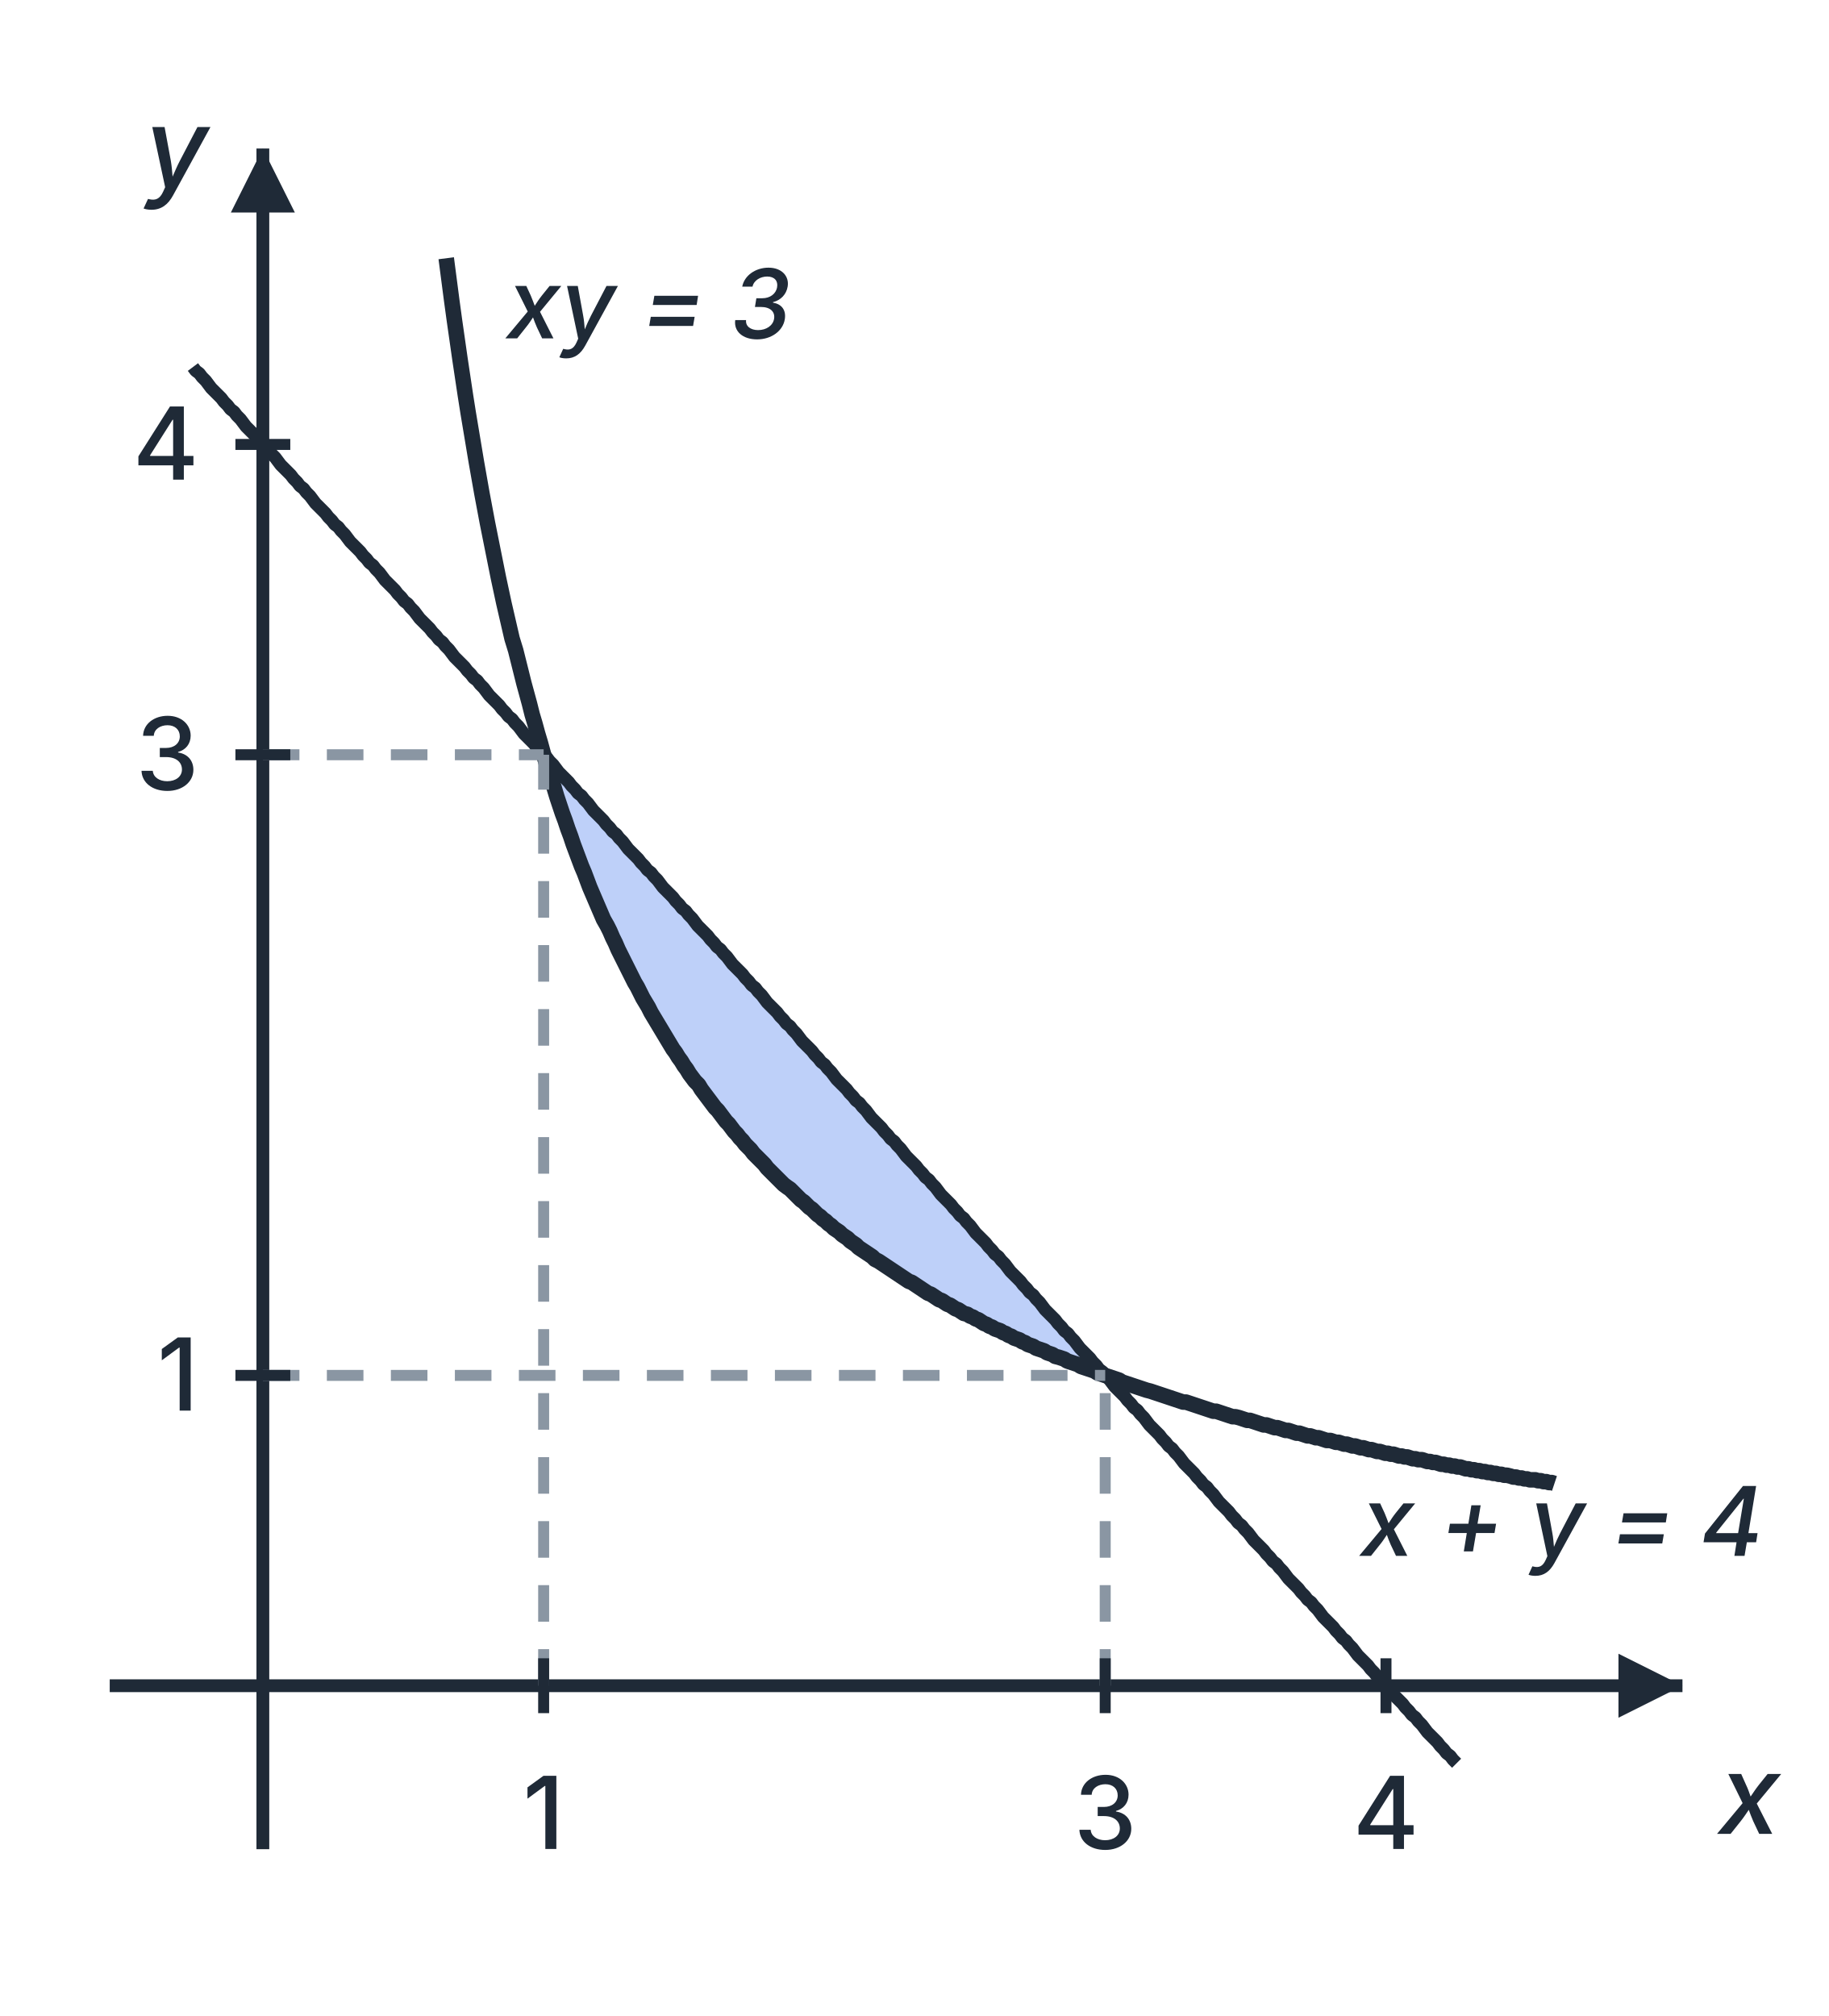
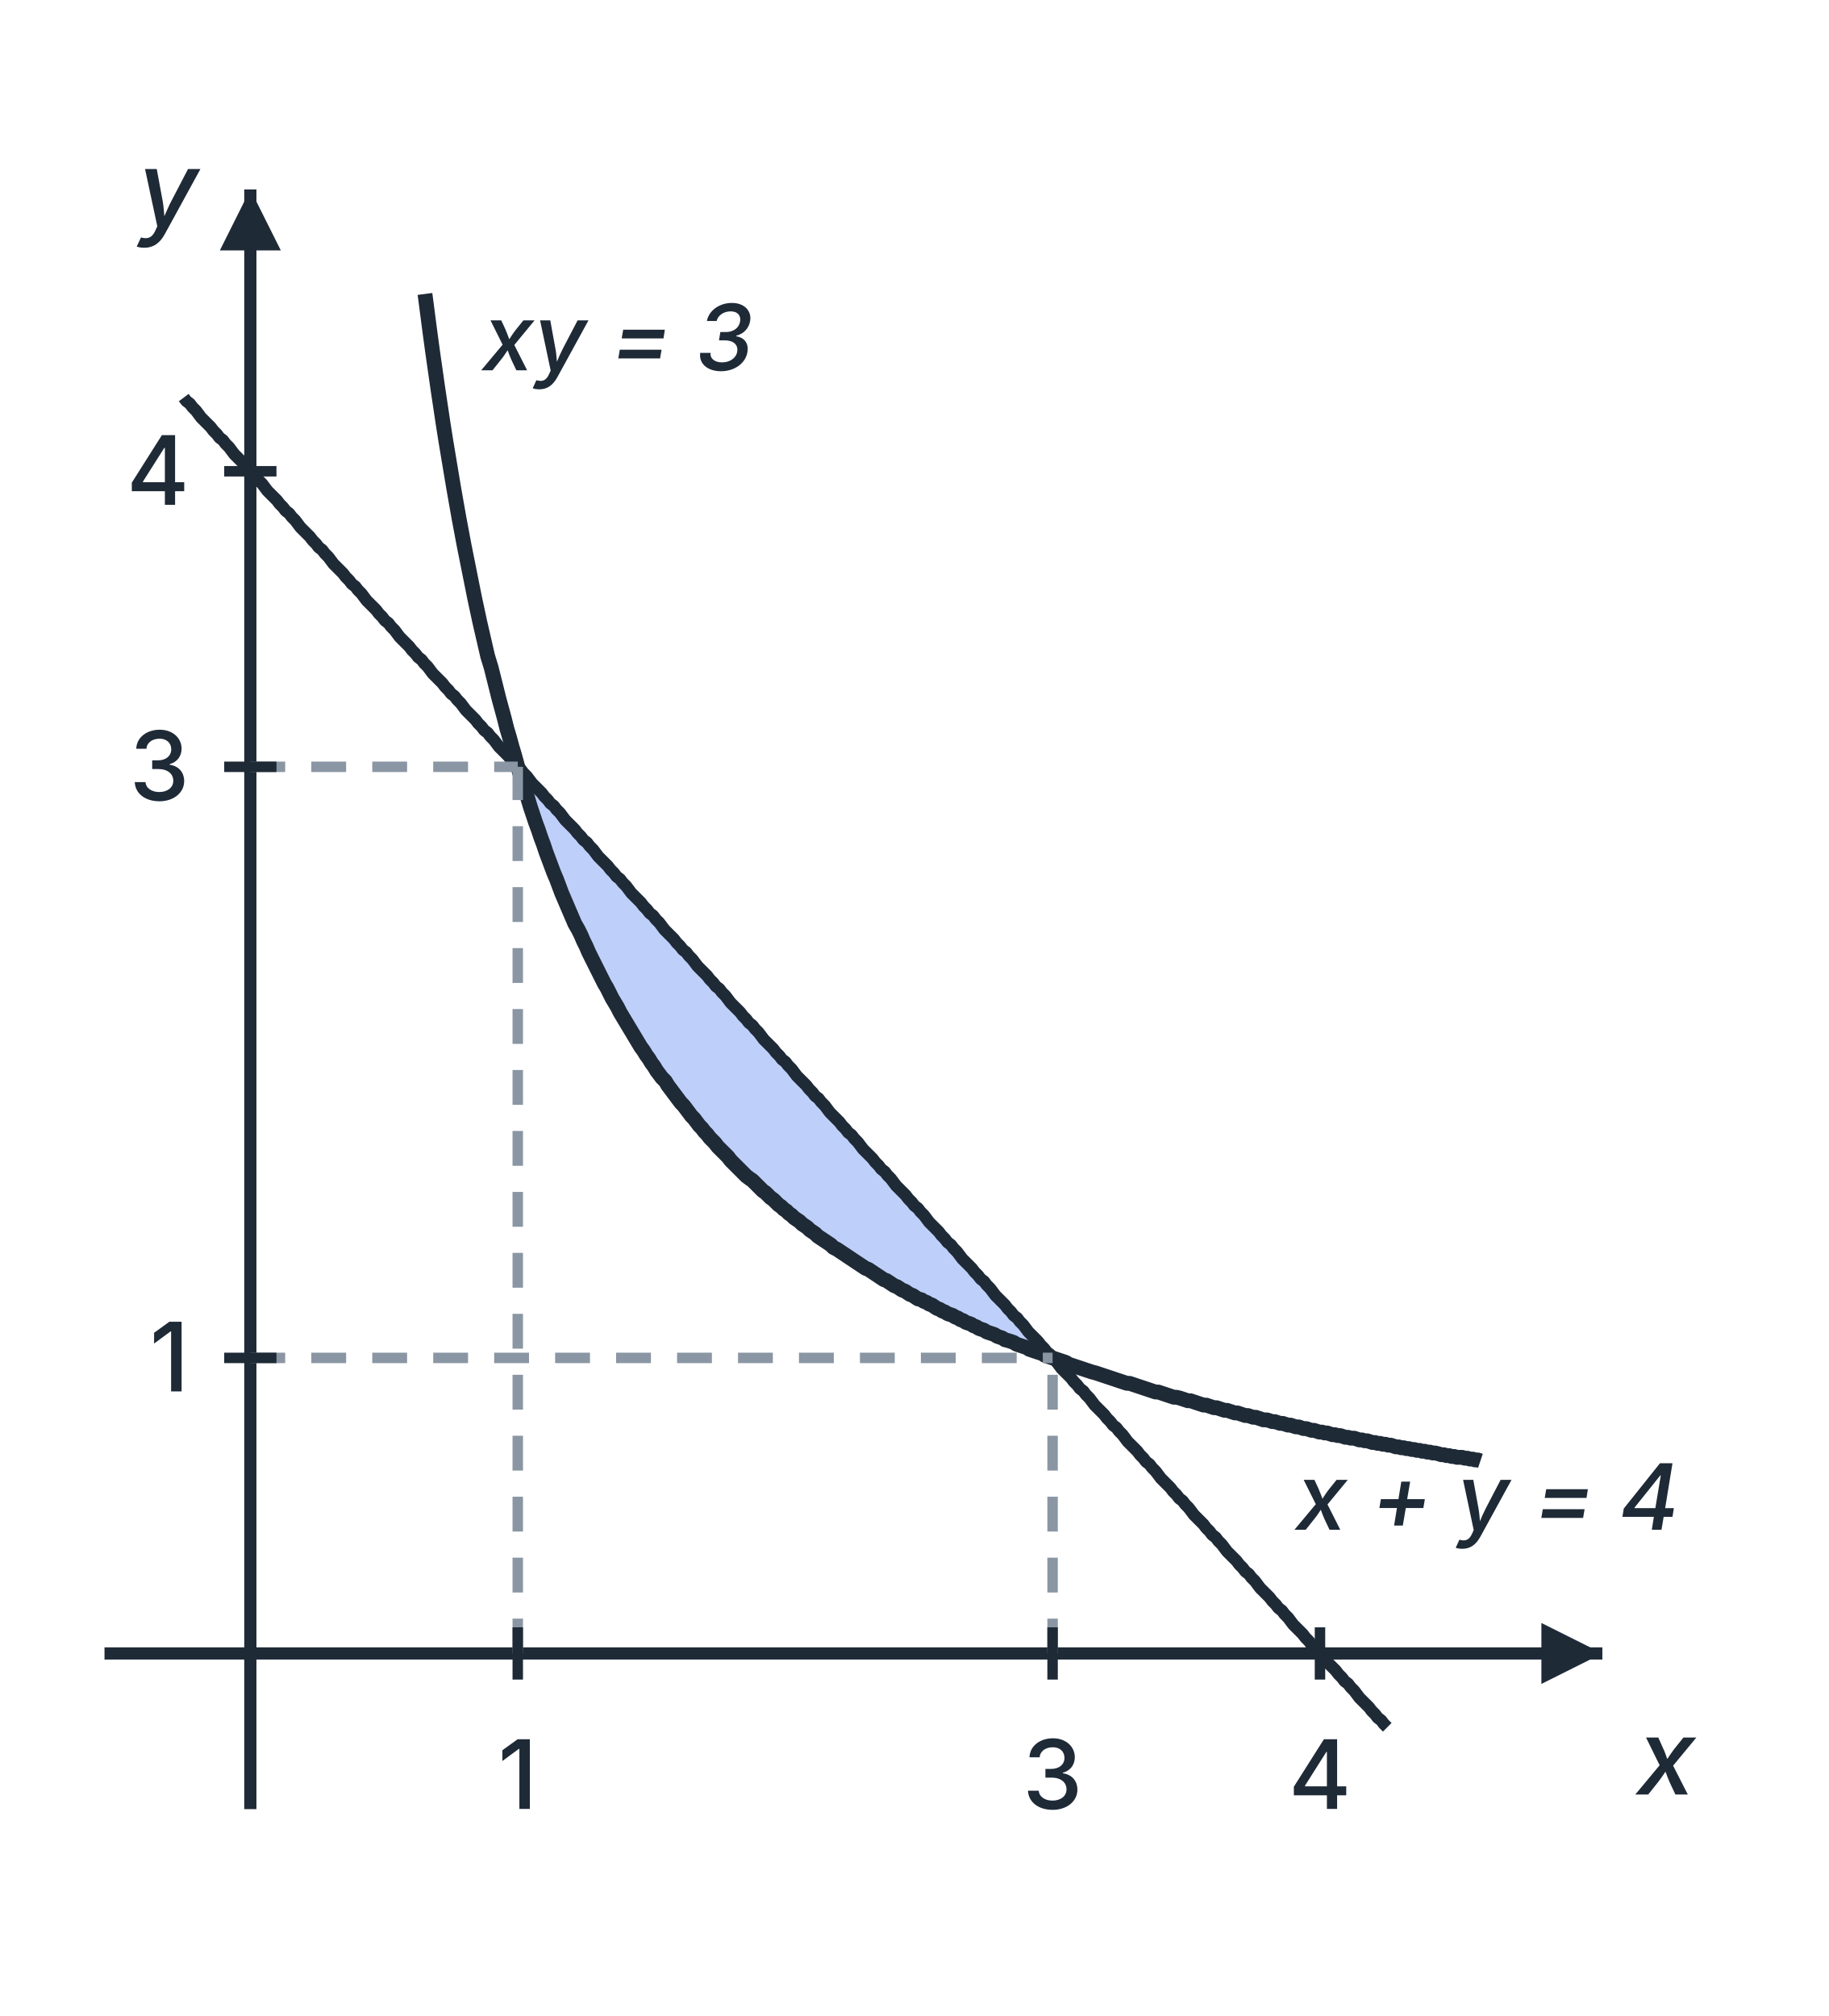
- <svg xmlns="http://www.w3.org/2000/svg" style="width:48mm;max-width:100%" viewBox="0 0 200 200" width="200" height="200" font-family="Inter, Arial, sans-serif">
+ <svg xmlns="http://www.w3.org/2000/svg" style="width:48mm;max-width:100%" viewBox="0 0 210 200" width="210" height="200" font-family="Inter, Arial, sans-serif">
  <polygon points="59.5,72.3 59.8,72.6 60.1,73.0 60.4,73.3 60.7,73.7 61.0,74.0 61.3,74.3 61.6,74.7 61.9,75.0 62.2,75.4 62.5,75.7 62.8,76.0 63.1,76.4 63.4,76.7 63.8,77.1 64.1,77.4 64.4,77.7 64.7,78.1 65.0,78.4 65.3,78.8 65.6,79.1 65.9,79.4 66.2,79.8 66.5,80.1 66.8,80.4 67.1,80.8 67.4,81.1 67.7,81.5 68.1,81.8 68.4,82.1 68.7,82.5 69.0,82.8 69.3,83.2 69.6,83.5 69.9,83.8 70.2,84.2 70.5,84.5 70.8,84.9 71.1,85.2 71.4,85.5 71.7,85.9 72.0,86.2 72.4,86.6 72.7,86.9 73.0,87.2 73.3,87.6 73.6,87.9 73.9,88.3 74.2,88.6 74.5,88.9 74.8,89.3 75.1,89.6 75.4,90.0 75.7,90.3 76.0,90.6 76.3,91.0 76.7,91.3 77.0,91.6 77.3,92.0 77.6,92.3 77.9,92.7 78.2,93.0 78.5,93.3 78.8,93.7 79.1,94.0 79.4,94.4 79.7,94.7 80.0,95.0 80.3,95.4 80.6,95.7 80.9,96.1 81.3,96.4 81.6,96.7 81.9,97.1 82.2,97.4 82.5,97.8 82.8,98.1 83.1,98.4 83.4,98.8 83.7,99.1 84.0,99.5 84.3,99.8 84.6,100.1 84.9,100.5 85.2,100.8 85.6,101.2 85.9,101.5 86.2,101.8 86.5,102.2 86.8,102.5 87.1,102.8 87.4,103.2 87.7,103.5 88.0,103.9 88.3,104.2 88.6,104.5 88.9,104.9 89.2,105.2 89.5,105.6 89.9,105.9 90.2,106.2 90.5,106.6 90.8,106.9 91.1,107.3 91.4,107.6 91.7,107.9 92.0,108.3 92.3,108.6 92.6,109.0 92.9,109.3 93.2,109.6 93.5,110.0 93.8,110.3 94.2,110.7 94.5,111.0 94.8,111.3 95.1,111.7 95.4,112.0 95.7,112.4 96.0,112.7 96.3,113.0 96.6,113.4 96.9,113.7 97.2,114.0 97.5,114.4 97.8,114.7 98.1,115.1 98.5,115.4 98.8,115.7 99.1,116.1 99.4,116.4 99.7,116.8 100.0,117.1 100.3,117.4 100.6,117.8 100.9,118.1 101.2,118.5 101.5,118.8 101.8,119.1 102.1,119.5 102.4,119.8 102.8,120.2 103.1,120.5 103.4,120.8 103.7,121.2 104.0,121.5 104.3,121.9 104.6,122.2 104.9,122.5 105.2,122.9 105.5,123.2 105.8,123.6 106.1,123.9 106.4,124.2 106.7,124.6 107.1,124.9 107.4,125.2 107.7,125.6 108.0,125.9 108.3,126.3 108.6,126.6 108.9,126.9 109.2,127.3 109.5,127.6 109.8,128.0 110.1,128.3 110.4,128.6 110.7,129.0 111.0,129.3 111.3,129.7 111.7,130.0 112.0,130.3 112.3,130.7 112.6,131.0 112.9,131.4 113.2,131.7 113.5,132.0 113.8,132.4 114.1,132.7 114.4,133.1 114.7,133.4 115.0,133.7 115.3,134.1 115.6,134.4 116.0,134.8 116.3,135.1 116.6,135.4 116.9,135.8 117.2,136.1 117.5,136.4 117.8,136.8 118.1,137.1 118.4,137.5 118.7,137.8 119.0,138.1 119.3,138.5 119.6,138.8 119.9,139.2 120.3,139.5 120.6,139.8 120.9,140.2 120.9,140.2 120.6,140.1 120.3,140.0 119.9,139.8 119.6,139.7 119.3,139.6 119.0,139.5 118.7,139.4 118.4,139.3 118.1,139.1 117.8,139.0 117.5,138.9 117.2,138.8 116.9,138.6 116.6,138.5 116.3,138.4 116.0,138.3 115.6,138.1 115.3,138.0 115.0,137.9 114.7,137.8 114.4,137.6 114.1,137.5 113.8,137.4 113.5,137.2 113.2,137.1 112.9,137.0 112.6,136.8 112.3,136.7 112.0,136.5 111.7,136.4 111.3,136.3 111.0,136.1 110.7,136.0 110.4,135.8 110.1,135.7 109.8,135.6 109.5,135.4 109.2,135.3 108.9,135.1 108.6,135.0 108.3,134.8 108.0,134.7 107.7,134.5 107.4,134.3 107.1,134.2 106.7,134.0 106.4,133.9 106.1,133.7 105.8,133.6 105.5,133.4 105.2,133.2 104.9,133.1 104.6,132.9 104.3,132.7 104.0,132.6 103.7,132.4 103.4,132.2 103.1,132.0 102.8,131.9 102.4,131.7 102.1,131.5 101.8,131.3 101.5,131.2 101.2,131.0 100.9,130.8 100.6,130.6 100.3,130.4 100.0,130.2 99.7,130.0 99.4,129.9 99.1,129.7 98.8,129.5 98.5,129.3 98.1,129.1 97.8,128.9 97.5,128.7 97.2,128.5 96.9,128.3 96.6,128.0 96.3,127.8 96.0,127.6 95.7,127.4 95.4,127.2 95.1,127.0 94.8,126.8 94.5,126.5 94.2,126.3 93.8,126.1 93.5,125.9 93.2,125.6 92.9,125.4 92.6,125.2 92.3,124.9 92.0,124.7 91.7,124.5 91.4,124.2 91.1,124.0 90.8,123.7 90.5,123.5 90.2,123.2 89.9,123.0 89.5,122.7 89.2,122.4 88.9,122.2 88.6,121.9 88.3,121.6 88.0,121.4 87.7,121.1 87.4,120.8 87.1,120.5 86.8,120.2 86.5,120.0 86.2,119.7 85.9,119.4 85.6,119.1 85.2,118.8 84.9,118.5 84.6,118.2 84.3,117.9 84.0,117.6 83.7,117.2 83.4,116.9 83.1,116.6 82.8,116.3 82.5,115.9 82.2,115.6 81.9,115.3 81.6,114.9 81.3,114.6 80.9,114.2 80.6,113.9 80.3,113.5 80.0,113.2 79.7,112.8 79.4,112.4 79.1,112.0 78.8,111.7 78.5,111.3 78.2,110.9 77.9,110.5 77.6,110.1 77.3,109.7 77.0,109.3 76.7,108.9 76.3,108.4 76.0,108.0 75.7,107.6 75.4,107.1 75.1,106.7 74.8,106.2 74.5,105.8 74.2,105.3 73.9,104.9 73.6,104.4 73.3,103.9 73.0,103.4 72.7,102.9 72.4,102.4 72.0,101.9 71.7,101.4 71.4,100.9 71.1,100.3 70.8,99.8 70.5,99.3 70.2,98.7 69.9,98.1 69.6,97.6 69.3,97.0 69.0,96.4 68.7,95.8 68.4,95.2 68.1,94.6 67.7,93.9 67.4,93.3 67.1,92.7 66.8,92.0 66.5,91.3 66.2,90.7 65.9,90.0 65.6,89.3 65.3,88.6 65.0,87.8 64.7,87.1 64.4,86.3 64.1,85.6 63.8,84.8 63.4,84.0 63.1,83.2 62.8,82.4 62.5,81.6 62.2,80.7 61.9,79.8 61.6,79.0 61.3,78.1 61.0,77.2 60.7,76.2 60.4,75.3 60.1,74.3 59.8,73.3 59.5,72.3" fill="#2563eb" fill-opacity="0.3" stroke="none" />
  <line x1="12.0" y1="174.121" x2="184.0" y2="174.121" stroke="#1f2a37" stroke-width="1.4" />
  <path d="M184.0,174.121 l-7,-3.5 v7 z" fill="#1f2a37" />
  <line x1="28.747" y1="192.0" x2="28.747" y2="6.0" stroke="#1f2a37" stroke-width="1.4" />
  <path d="M28.747,6.0 l-3.5,7 h7 z" fill="#1f2a37" />
  <text x="188.0" y="190.321" text-anchor="start" font-size="12" fill="#1f2a37" font-weight="500" font-style="italic">x</text>
  <text x="22.747" y="10.2" text-anchor="end" font-size="12" fill="#1f2a37" font-weight="500" font-style="italic">y</text>
  <polyline points="48.8,18.0 49.1,20.3 49.4,22.6 49.7,24.8 50.0,26.9 50.3,29.0 50.6,31.0 50.9,33.0 51.2,34.9 51.5,36.7 51.8,38.5 52.1,40.3 52.4,42.0 52.7,43.7 53.0,45.3 53.3,46.9 53.6,48.4 53.9,49.9 54.2,51.4 54.5,52.9 54.8,54.3 55.1,55.7 55.4,57.0 55.7,58.3 56.0,59.6 56.4,60.9 56.7,62.1 57.0,63.3 57.3,64.5 57.6,65.6 57.9,66.7 58.2,67.9 58.5,68.9 58.8,70.0 59.1,71.0 59.4,72.1 59.7,73.1 60.0,74.0 60.3,75.0 60.6,75.9 60.9,76.9 61.2,77.8 61.5,78.7 61.8,79.5 62.1,80.4 62.4,81.2 62.7,82.1 63.0,82.9 63.3,83.7 63.6,84.5 63.9,85.2 64.2,86.0 64.5,86.8 64.8,87.5 65.1,88.2 65.4,88.9 65.7,89.6 66.0,90.3 66.4,91.0 66.7,91.6 67.0,92.3 67.3,92.9 67.6,93.6 67.9,94.2 68.2,94.8 68.5,95.4 68.8,96.0 69.1,96.6 69.4,97.2 69.7,97.7 70.0,98.3 70.3,98.9 70.6,99.4 70.9,99.9 71.2,100.5 71.5,101.0 71.8,101.5 72.1,102.0 72.4,102.5 72.7,103.0 73.0,103.5 73.3,104.0 73.6,104.5 73.9,104.9 74.2,105.4 74.5,105.8 74.8,106.3 75.1,106.7 75.4,107.2 75.7,107.6 76.0,108.0 76.4,108.4 76.7,108.9 77.0,109.3 77.3,109.7 77.6,110.1 77.9,110.5 78.2,110.9 78.5,111.2 78.8,111.6 79.1,112.0 79.4,112.4 79.7,112.7 80.0,113.1 80.3,113.5 80.6,113.8 80.9,114.2 81.2,114.5 81.5,114.9 81.8,115.2 82.1,115.5 82.4,115.9 82.7,116.2 83.0,116.5 83.3,116.8 83.6,117.1 83.9,117.5 84.2,117.8 84.5,118.1 84.8,118.4 85.1,118.7 85.4,119.0 85.7,119.3 86.1,119.6 86.4,119.8 86.7,120.1 87.0,120.4 87.3,120.7 87.6,121.0 87.9,121.2 88.2,121.5 88.5,121.8 88.8,122.0 89.1,122.3 89.4,122.6 89.7,122.8 90.0,123.1 90.3,123.3 90.6,123.6 90.9,123.8 91.2,124.1 91.5,124.3 91.8,124.5 92.1,124.8 92.4,125.0 92.7,125.2 93.0,125.5 93.3,125.7 93.6,125.9 93.9,126.2 94.2,126.4 94.5,126.6 94.8,126.8 95.1,127.0 95.4,127.2 95.7,127.5 96.1,127.7 96.4,127.9 96.7,128.1 97.0,128.3 97.3,128.5 97.6,128.7 97.9,128.9 98.2,129.1 98.5,129.3 98.8,129.5 99.1,129.7 99.4,129.9 99.7,130.0 100.0,130.2 100.3,130.4 100.6,130.6 100.9,130.8 101.2,131.0 101.5,131.2 101.8,131.3 102.1,131.5 102.4,131.7 102.7,131.9 103.0,132.0 103.3,132.2 103.6,132.4 103.9,132.5 104.2,132.7 104.5,132.9 104.8,133.0 105.1,133.2 105.4,133.4 105.8,133.5 106.1,133.7 106.4,133.8 106.7,134.0 107.0,134.1 107.3,134.3 107.6,134.5 107.9,134.6 108.2,134.8 108.5,134.9 108.8,135.1 109.1,135.2 109.4,135.3 109.7,135.5 110.0,135.6 110.3,135.8 110.6,135.9 110.9,136.1 111.2,136.2 111.5,136.3 111.8,136.5 112.1,136.6 112.4,136.8 112.7,136.9 113.0,137.0 113.3,137.2 113.6,137.3 113.9,137.4 114.2,137.5 114.5,137.7 114.8,137.8 115.1,137.9 115.4,138.1 115.8,138.2 116.1,138.3 116.4,138.4 116.7,138.6 117.0,138.7 117.3,138.8 117.6,138.9 117.9,139.0 118.2,139.2 118.5,139.3 118.8,139.4 119.1,139.5 119.4,139.6 119.7,139.7 120.0,139.9 120.3,140.0 120.6,140.1 120.9,140.2 121.2,140.3 121.5,140.4 121.8,140.5 122.1,140.6 122.4,140.7 122.7,140.9 123.0,141.0 123.3,141.1 123.6,141.2 123.9,141.3 124.2,141.4 124.5,141.5 124.8,141.6 125.1,141.7 125.4,141.8 125.8,141.9 126.1,142.0 126.4,142.1 126.7,142.2 127.0,142.3 127.3,142.4 127.6,142.5 127.9,142.6 128.2,142.7 128.5,142.8 128.8,142.9 129.1,143.0 129.4,143.1 129.7,143.1 130.0,143.2 130.3,143.3 130.6,143.4 130.9,143.5 131.2,143.6 131.5,143.7 131.8,143.8 132.1,143.9 132.4,144.0 132.7,144.1 133.0,144.1 133.3,144.2 133.6,144.3 133.9,144.4 134.2,144.5 134.5,144.6 134.8,144.7 135.1,144.7 135.5,144.8 135.8,144.9 136.1,145.0 136.4,145.1 136.7,145.1 137.0,145.2 137.3,145.3 137.6,145.4 137.9,145.5 138.2,145.6 138.5,145.6 138.8,145.7 139.1,145.8 139.4,145.9 139.7,145.9 140.0,146.0 140.3,146.1 140.6,146.2 140.9,146.2 141.2,146.3 141.5,146.4 141.8,146.5 142.1,146.5 142.4,146.6 142.7,146.7 143.0,146.8 143.3,146.8 143.6,146.9 143.9,147.0 144.2,147.0 144.5,147.1 144.8,147.2 145.1,147.3 145.5,147.3 145.8,147.4 146.1,147.5 146.4,147.5 146.7,147.6 147.0,147.7 147.3,147.7 147.6,147.8 147.9,147.9 148.2,147.9 148.5,148.0 148.8,148.1 149.1,148.1 149.4,148.2 149.7,148.3 150.0,148.3 150.3,148.4 150.6,148.5 150.9,148.5 151.2,148.6 151.5,148.7 151.8,148.7 152.1,148.8 152.4,148.8 152.7,148.9 153.0,149.0 153.3,149.0 153.6,149.1 153.9,149.1 154.2,149.2 154.5,149.3 154.8,149.3 155.1,149.4 155.5,149.4 155.8,149.5 156.1,149.6 156.4,149.6 156.7,149.7 157.0,149.7 157.3,149.8 157.6,149.9 157.9,149.9 158.2,150.0 158.5,150.0 158.8,150.1 159.1,150.1 159.4,150.2 159.7,150.2 160.0,150.3 160.3,150.4 160.6,150.4 160.9,150.5 161.2,150.5 161.5,150.6 161.8,150.6 162.1,150.7 162.4,150.7 162.7,150.8 163.0,150.8 163.3,150.9 163.6,150.9 163.9,151.0 164.2,151.0 164.5,151.1 164.8,151.1 165.2,151.2 165.5,151.3 165.8,151.3 166.1,151.4 166.4,151.4 166.7,151.5 167.0,151.5 167.3,151.6 167.6,151.6 167.9,151.6 168.2,151.7 168.5,151.7 168.8,151.8 169.1,151.8 169.4,151.9 169.7,151.9 170.0,152.0" fill="none" stroke="#1f2a37" stroke-width="1.7" stroke-linejoin="round" />
  <polyline points="21.1,29.9 21.4,30.3 21.8,30.6 22.1,31.0 22.5,31.4 22.8,31.8 23.1,32.2 23.5,32.6 23.8,32.9 24.2,33.3 24.5,33.7 24.9,34.1 25.2,34.5 25.6,34.8 25.9,35.2 26.3,35.6 26.6,36.0 26.9,36.4 27.3,36.8 27.6,37.1 28.0,37.5 28.3,37.9 28.7,38.3 29.0,38.7 29.4,39.0 29.7,39.4 30.1,39.8 30.4,40.2 30.7,40.6 31.1,41.0 31.4,41.3 31.8,41.7 32.1,42.1 32.5,42.5 32.8,42.9 33.2,43.2 33.5,43.6 33.9,44.0 34.2,44.4 34.5,44.8 34.9,45.2 35.2,45.5 35.6,45.9 35.9,46.3 36.3,46.7 36.6,47.1 37.0,47.4 37.3,47.8 37.7,48.2 38.0,48.6 38.3,49.0 38.7,49.4 39.0,49.7 39.4,50.1 39.7,50.5 40.1,50.9 40.4,51.3 40.8,51.6 41.1,52.0 41.5,52.4 41.8,52.8 42.1,53.2 42.5,53.6 42.8,53.9 43.2,54.3 43.5,54.7 43.9,55.1 44.2,55.5 44.6,55.8 44.9,56.2 45.3,56.6 45.6,57.0 45.9,57.4 46.3,57.8 46.6,58.1 47.0,58.5 47.3,58.9 47.7,59.3 48.0,59.7 48.4,60.0 48.7,60.4 49.1,60.8 49.4,61.2 49.7,61.6 50.1,62.0 50.4,62.3 50.8,62.7 51.1,63.1 51.5,63.5 51.8,63.9 52.2,64.2 52.5,64.6 52.9,65.0 53.2,65.4 53.5,65.8 53.9,66.2 54.2,66.5 54.6,66.9 54.9,67.3 55.3,67.7 55.6,68.1 56.0,68.4 56.3,68.8 56.7,69.2 57.0,69.6 57.3,70.0 57.7,70.4 58.0,70.7 58.4,71.1 58.7,71.5 59.1,71.9 59.4,72.3 59.8,72.6 60.1,73.0 60.5,73.4 60.8,73.8 61.1,74.2 61.5,74.6 61.8,74.9 62.2,75.3 62.5,75.7 62.9,76.1 63.2,76.5 63.6,76.8 63.9,77.2 64.3,77.6 64.6,78.0 64.9,78.4 65.3,78.8 65.6,79.1 66.0,79.5 66.3,79.9 66.7,80.3 67.0,80.7 67.4,81.0 67.7,81.4 68.1,81.8 68.4,82.2 68.7,82.6 69.1,83.0 69.4,83.3 69.8,83.7 70.1,84.1 70.5,84.5 70.8,84.9 71.2,85.2 71.5,85.6 71.9,86.0 72.2,86.4 72.5,86.8 72.9,87.2 73.2,87.5 73.6,87.9 73.9,88.3 74.3,88.7 74.6,89.1 75.0,89.4 75.3,89.8 75.7,90.2 76.0,90.6 76.3,91.0 76.7,91.4 77.0,91.7 77.4,92.1 77.7,92.5 78.1,92.9 78.4,93.3 78.8,93.6 79.1,94.0 79.5,94.4 79.8,94.8 80.1,95.2 80.5,95.6 80.8,95.9 81.2,96.3 81.5,96.7 81.9,97.1 82.2,97.5 82.6,97.8 82.9,98.2 83.3,98.6 83.6,99.0 83.9,99.4 84.3,99.8 84.6,100.1 85.0,100.5 85.3,100.9 85.7,101.3 86.0,101.7 86.4,102.0 86.7,102.4 87.1,102.8 87.4,103.2 87.7,103.6 88.1,104.0 88.4,104.3 88.8,104.7 89.1,105.1 89.5,105.5 89.8,105.9 90.2,106.2 90.5,106.6 90.9,107.0 91.2,107.4 91.5,107.8 91.9,108.2 92.2,108.5 92.6,108.9 92.9,109.3 93.3,109.7 93.6,110.1 94.0,110.4 94.3,110.8 94.7,111.2 95.0,111.6 95.3,112.0 95.7,112.4 96.0,112.7 96.4,113.1 96.7,113.5 97.1,113.9 97.4,114.3 97.8,114.6 98.1,115.0 98.5,115.4 98.8,115.8 99.1,116.2 99.5,116.6 99.8,116.9 100.2,117.3 100.5,117.7 100.9,118.1 101.2,118.5 101.6,118.8 101.9,119.2 102.3,119.6 102.6,120.0 102.9,120.4 103.3,120.8 103.6,121.1 104.0,121.5 104.3,121.9 104.7,122.3 105.0,122.7 105.4,123.0 105.7,123.4 106.1,123.8 106.4,124.2 106.7,124.6 107.1,125.0 107.4,125.3 107.8,125.7 108.1,126.1 108.5,126.5 108.8,126.9 109.2,127.2 109.5,127.6 109.9,128.0 110.2,128.4 110.5,128.8 110.9,129.2 111.2,129.5 111.6,129.9 111.9,130.3 112.3,130.7 112.6,131.1 113.0,131.4 113.3,131.8 113.7,132.2 114.0,132.6 114.3,133.0 114.7,133.4 115.0,133.7 115.4,134.1 115.7,134.5 116.1,134.9 116.4,135.3 116.8,135.6 117.1,136.0 117.5,136.4 117.8,136.8 118.1,137.2 118.5,137.6 118.8,137.9 119.2,138.3 119.5,138.7 119.9,139.1 120.2,139.5 120.6,139.8 120.9,140.2 121.3,140.6 121.6,141.0 121.9,141.4 122.3,141.8 122.6,142.1 123.0,142.5 123.3,142.9 123.7,143.3 124.0,143.7 124.4,144.0 124.7,144.4 125.1,144.8 125.4,145.2 125.7,145.6 126.1,146.0 126.4,146.3 126.8,146.7 127.1,147.1 127.5,147.5 127.8,147.9 128.2,148.2 128.5,148.6 128.9,149.0 129.2,149.4 129.5,149.8 129.9,150.2 130.2,150.5 130.6,150.9 130.9,151.3 131.3,151.7 131.6,152.1 132.0,152.4 132.3,152.8 132.7,153.2 133.0,153.6 133.3,154.0 133.7,154.4 134.0,154.7 134.4,155.1 134.7,155.5 135.1,155.9 135.4,156.3 135.8,156.6 136.1,157.0 136.5,157.4 136.8,157.8 137.1,158.2 137.5,158.6 137.8,158.9 138.2,159.3 138.5,159.7 138.9,160.1 139.2,160.5 139.6,160.8 139.9,161.2 140.3,161.6 140.6,162.0 140.9,162.4 141.3,162.8 141.6,163.1 142.0,163.5 142.3,163.9 142.7,164.3 143.0,164.7 143.4,165.0 143.7,165.4 144.1,165.8 144.4,166.2 144.7,166.6 145.1,167.0 145.4,167.3 145.8,167.7 146.1,168.1 146.5,168.5 146.8,168.9 147.2,169.2 147.5,169.6 147.9,170.0 148.2,170.4 148.5,170.8 148.9,171.2 149.2,171.5 149.6,171.9 149.9,172.3 150.3,172.7 150.6,173.1 151.0,173.4 151.3,173.8 151.7,174.2 152.0,174.6 152.3,175.0 152.7,175.4 153.0,175.7 153.4,176.1 153.7,176.5 154.1,176.9 154.4,177.3 154.8,177.6 155.1,178.0 155.5,178.4 155.8,178.8 156.1,179.2 156.5,179.6 156.8,179.9 157.2,180.3 157.5,180.7 157.9,181.1 158.2,181.5 158.6,181.8 158.9,182.2 159.3,182.6" fill="none" stroke="#1f2a37" stroke-width="1.4" stroke-linejoin="round" />
  <line x1="59.455" y1="174.121" x2="59.455" y2="72.303" stroke="#8a96a3" stroke-width="1.2" stroke-dasharray="4 3" />
  <line x1="120.869" y1="174.121" x2="120.869" y2="140.182" stroke="#8a96a3" stroke-width="1.2" stroke-dasharray="4 3" />
  <line x1="28.747" y1="72.303" x2="59.455" y2="72.303" stroke="#8a96a3" stroke-width="1.2" stroke-dasharray="4 3" />
  <line x1="28.747" y1="140.182" x2="120.869" y2="140.182" stroke="#8a96a3" stroke-width="1.2" stroke-dasharray="4 3" />
  <line x1="59.455" y1="171.121" x2="59.455" y2="177.121" stroke="#1f2a37" stroke-width="1.2" />
  <text x="59.455" y="191.971" text-anchor="middle" font-size="11" fill="#1f2a37" font-weight="500">1</text>
  <line x1="120.869" y1="171.121" x2="120.869" y2="177.121" stroke="#1f2a37" stroke-width="1.2" />
  <text x="120.869" y="191.971" text-anchor="middle" font-size="11" fill="#1f2a37" font-weight="500">3</text>
  <line x1="151.576" y1="171.121" x2="151.576" y2="177.121" stroke="#1f2a37" stroke-width="1.2" />
  <text x="151.576" y="191.971" text-anchor="middle" font-size="11" fill="#1f2a37" font-weight="500">4</text>
  <line x1="25.747" y1="140.182" x2="31.747" y2="140.182" stroke="#1f2a37" stroke-width="1.2" />
  <text x="21.747" y="144.032" text-anchor="end" font-size="11" fill="#1f2a37" font-weight="500">1</text>
  <line x1="25.747" y1="72.303" x2="31.747" y2="72.303" stroke="#1f2a37" stroke-width="1.2" />
  <text x="21.747" y="76.153" text-anchor="end" font-size="11" fill="#1f2a37" font-weight="500">3</text>
  <line x1="25.747" y1="38.364" x2="31.747" y2="38.364" stroke="#1f2a37" stroke-width="1.2" />
  <text x="21.747" y="42.214" text-anchor="end" font-size="11" fill="#1f2a37" font-weight="500">4</text>
  <text x="55.449" y="26.766" text-anchor="start" font-size="10.5" fill="#1f2a37" font-weight="500" font-style="italic">xy = 3</text>
  <text x="148.828" y="159.917" text-anchor="start" font-size="10.5" fill="#1f2a37" font-weight="500" font-style="italic">x + y = 4</text>
</svg>
